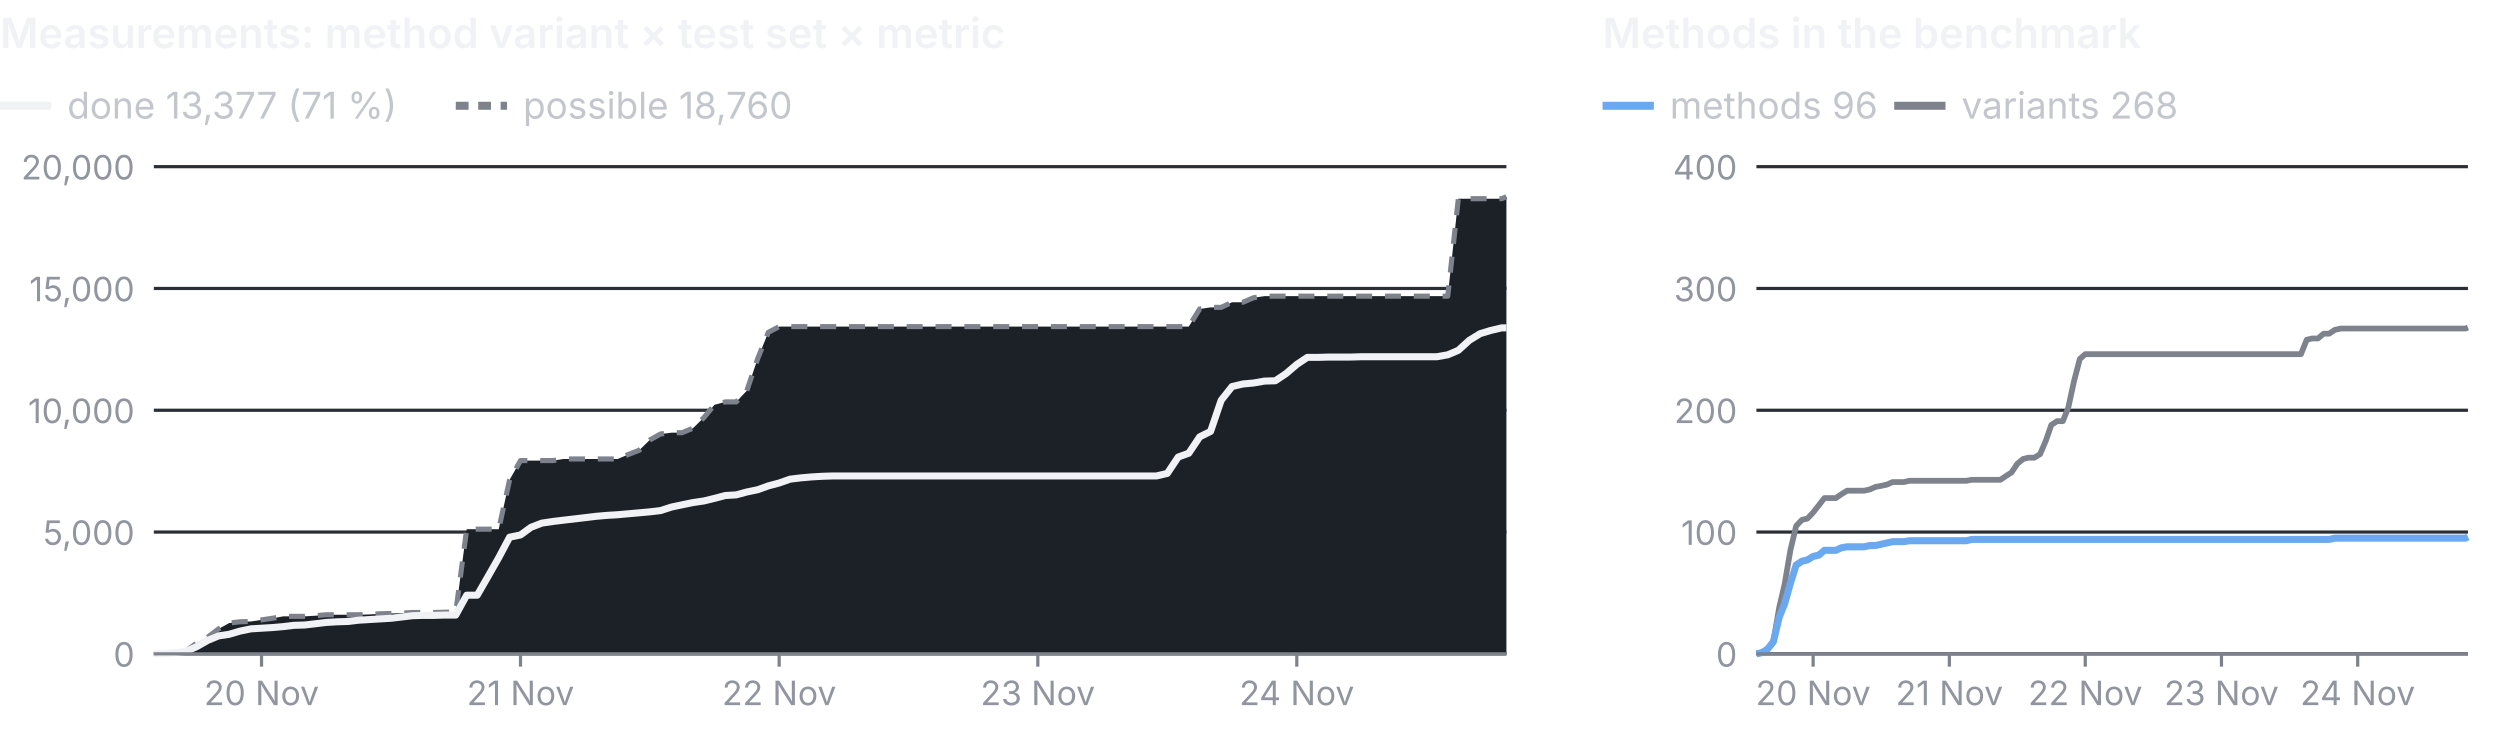
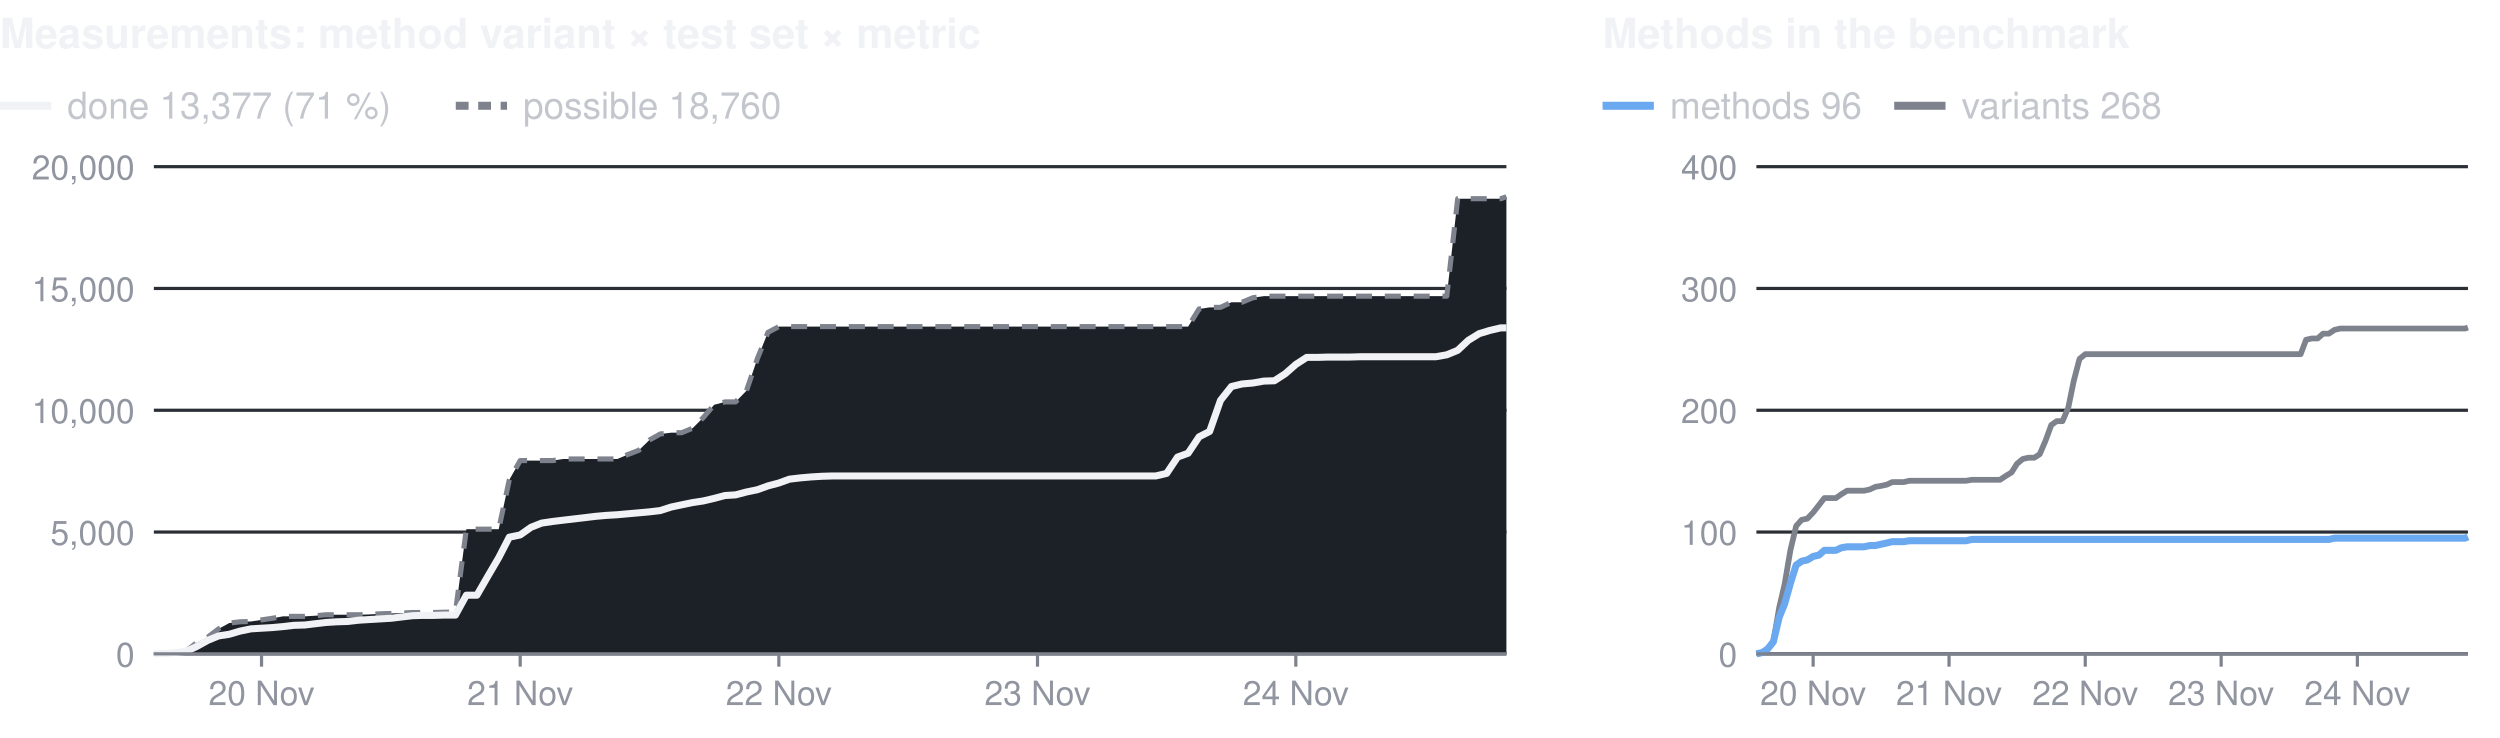
<svg xmlns="http://www.w3.org/2000/svg" viewBox="0 0 780 230" role="img" aria-label="13,377 of 18,760 measurements done; 96 methods, 268 variants">
-   <g transform="translate(0 0)" font-family="Inter, -apple-system, 'Segoe UI', Helvetica, Arial, sans-serif">
+   <g transform="translate(0 0)" font-family="Geologica, -apple-system, 'Segoe UI', Helvetica, Arial, sans-serif">
    <text x="0" y="15" font-size="13" font-weight="600" style="fill:#f0f2f5">Measurements: method variant × test set × metric</text>
    <line x1="0" y1="33" x2="16" y2="33" style="stroke:#f0f2f5" stroke-width="2.5" />
    <text x="21" y="37" font-size="11.5" style="fill:#c3c6cc">done 13,377 (71 %)</text>
    <line x1="142.2" y1="33" x2="158.2" y2="33" style="stroke:#7d828c" stroke-width="2.5" stroke-dasharray="4 3" />
    <text x="163.2" y="37" font-size="11.5" style="fill:#c3c6cc">possible 18,760</text>
    <line x1="48" y1="204.0" x2="470" y2="204.0" style="stroke:#2a2e35" stroke-width="1" />
    <text x="42" y="208.0" font-size="10.5" text-anchor="end" style="fill:#9095a0">0</text>
    <line x1="48" y1="166.0" x2="470" y2="166.0" style="stroke:#2a2e35" stroke-width="1" />
    <text x="42" y="170.0" font-size="10.5" text-anchor="end" style="fill:#9095a0">5,000</text>
    <line x1="48" y1="128.0" x2="470" y2="128.0" style="stroke:#2a2e35" stroke-width="1" />
    <text x="42" y="132.0" font-size="10.5" text-anchor="end" style="fill:#9095a0">10,000</text>
    <line x1="48" y1="90.0" x2="470" y2="90.0" style="stroke:#2a2e35" stroke-width="1" />
    <text x="42" y="94.0" font-size="10.5" text-anchor="end" style="fill:#9095a0">15,000</text>
    <line x1="48" y1="52.0" x2="470" y2="52.0" style="stroke:#2a2e35" stroke-width="1" />
    <text x="42" y="56.0" font-size="10.5" text-anchor="end" style="fill:#9095a0">20,000</text>
    <line x1="81.6" y1="204" x2="81.6" y2="208" style="stroke:#7d828c" stroke-width="1" />
    <text x="81.6" y="220" font-size="10.5" text-anchor="middle" style="fill:#9095a0">20 Nov</text>
-     <line x1="162.4" y1="204" x2="162.4" y2="208" style="stroke:#7d828c" stroke-width="1" />
-     <text x="162.4" y="220" font-size="10.5" text-anchor="middle" style="fill:#9095a0">21 Nov</text>
-     <line x1="243.1" y1="204" x2="243.1" y2="208" style="stroke:#7d828c" stroke-width="1" />
-     <text x="243.1" y="220" font-size="10.5" text-anchor="middle" style="fill:#9095a0">22 Nov</text>
-     <line x1="323.8" y1="204" x2="323.8" y2="208" style="stroke:#7d828c" stroke-width="1" />
-     <text x="323.8" y="220" font-size="10.5" text-anchor="middle" style="fill:#9095a0">23 Nov</text>
-     <line x1="404.6" y1="204" x2="404.6" y2="208" style="stroke:#7d828c" stroke-width="1" />
-     <text x="404.6" y="220" font-size="10.5" text-anchor="middle" style="fill:#9095a0">24 Nov</text>
-     <polygon points="48.0,204.0 48.0,204.0 51.4,203.9 54.7,203.6 58.1,203.1 61.5,200.5 64.8,198.8 68.2,196.2 71.5,194.4 74.9,194.0 78.3,193.9 81.6,193.4 85.0,192.9 88.4,192.3 91.7,192.3 95.1,192.3 98.5,192.1 101.8,191.8 105.2,191.8 108.6,191.8 111.9,191.8 115.3,191.7 118.6,191.5 122.0,191.4 125.4,191.3 128.7,191.1 132.1,191.1 135.5,191.1 138.8,191.0 142.2,191.0 145.6,165.1 148.9,165.1 152.3,165.1 155.6,165.1 159.0,149.7 162.4,143.7 165.7,143.7 169.1,143.7 172.5,143.7 175.8,143.2 179.2,143.2 182.6,143.2 185.9,143.2 189.3,143.2 192.7,143.2 196.0,141.8 199.4,140.5 202.7,137.3 206.1,135.4 209.5,135.0 212.8,135.0 216.2,133.6 219.6,130.3 222.9,126.3 226.3,125.4 229.7,125.4 233.0,121.9 236.4,111.9 239.7,103.7 243.1,101.9 246.5,101.9 249.8,101.9 253.2,101.9 256.6,101.9 259.9,101.9 263.3,101.9 266.7,101.9 270.0,101.9 273.4,101.9 276.7,101.9 280.1,101.9 283.5,101.9 286.8,101.9 290.2,101.9 293.6,101.9 296.9,101.9 300.3,101.9 303.7,101.9 307.0,101.9 310.4,101.9 313.8,101.9 317.1,101.9 320.5,101.9 323.8,101.9 327.2,101.9 330.6,101.9 333.9,101.9 337.3,101.9 340.7,101.9 344.0,101.9 347.4,101.9 350.8,101.9 354.1,101.9 357.5,101.9 360.8,101.9 364.2,101.9 367.6,101.9 370.9,101.9 374.3,96.4 377.7,95.9 381.0,95.9 384.4,94.3 387.8,94.3 391.1,92.9 394.5,92.4 397.9,92.4 401.2,92.4 404.6,92.4 407.9,92.4 411.3,92.4 414.7,92.4 418.0,92.4 421.4,92.4 424.8,92.4 428.1,92.4 431.5,92.4 434.9,92.4 438.2,92.4 441.6,92.4 444.9,92.4 448.3,92.4 451.7,92.4 455.0,62.0 458.4,62.0 461.8,62.0 465.1,62.0 468.5,62.0 470.0,61.4 470.0,204.0" style="fill:#1c2027" />
-     <polyline points="48.0,204.0 51.4,203.9 54.7,203.6 58.1,203.1 61.5,200.5 64.8,198.8 68.2,196.2 71.5,194.4 74.9,194.0 78.3,193.9 81.6,193.4 85.0,192.9 88.4,192.3 91.7,192.3 95.1,192.3 98.5,192.1 101.8,191.8 105.2,191.8 108.6,191.8 111.9,191.8 115.3,191.7 118.6,191.5 122.0,191.4 125.4,191.3 128.7,191.1 132.1,191.1 135.5,191.1 138.8,191.0 142.2,191.0 145.6,165.1 148.9,165.1 152.3,165.1 155.6,165.1 159.0,149.7 162.4,143.7 165.7,143.7 169.1,143.7 172.5,143.7 175.8,143.2 179.2,143.2 182.6,143.2 185.9,143.2 189.3,143.2 192.7,143.2 196.0,141.8 199.4,140.5 202.7,137.3 206.1,135.4 209.5,135.0 212.8,135.0 216.2,133.6 219.6,130.3 222.9,126.3 226.3,125.4 229.7,125.4 233.0,121.9 236.4,111.9 239.7,103.7 243.1,101.9 246.5,101.9 249.8,101.9 253.2,101.9 256.6,101.9 259.9,101.9 263.3,101.9 266.7,101.9 270.0,101.9 273.4,101.9 276.7,101.9 280.1,101.9 283.5,101.9 286.8,101.9 290.2,101.9 293.6,101.9 296.9,101.9 300.3,101.9 303.7,101.9 307.0,101.9 310.4,101.9 313.8,101.9 317.1,101.9 320.5,101.9 323.8,101.9 327.2,101.9 330.6,101.9 333.9,101.9 337.3,101.9 340.7,101.9 344.0,101.9 347.4,101.9 350.8,101.9 354.1,101.9 357.5,101.9 360.8,101.9 364.2,101.9 367.6,101.9 370.9,101.9 374.3,96.4 377.7,95.9 381.0,95.9 384.4,94.3 387.8,94.3 391.1,92.9 394.5,92.4 397.9,92.4 401.2,92.4 404.6,92.4 407.9,92.4 411.3,92.4 414.7,92.4 418.0,92.4 421.4,92.4 424.8,92.4 428.1,92.4 431.5,92.4 434.9,92.4 438.2,92.4 441.6,92.4 444.9,92.4 448.3,92.4 451.7,92.4 455.0,62.0 458.4,62.0 461.8,62.0 465.1,62.0 468.5,62.0 470.0,61.4" fill="none" style="stroke:#7d828c" stroke-width="1.6" stroke-linejoin="round" stroke-dasharray="5 4" />
-     <polyline points="48.0,204.0 51.4,203.9 54.7,203.6 58.1,203.2 61.5,201.7 64.8,199.8 68.2,198.4 71.5,197.9 74.9,196.9 78.3,196.2 81.6,196.0 85.0,195.8 88.4,195.5 91.7,195.1 95.1,195.0 98.5,194.6 101.8,194.2 105.2,194.0 108.6,193.9 111.9,193.5 115.3,193.3 118.6,193.1 122.0,192.9 125.4,192.5 128.7,192.1 132.1,192.0 135.5,192.0 138.8,191.9 142.2,191.9 145.6,185.7 148.9,185.7 152.3,179.8 155.6,174.0 159.0,167.6 162.4,166.9 165.7,164.5 169.1,163.2 172.5,162.7 175.8,162.3 179.2,161.9 182.6,161.5 185.9,161.1 189.3,160.8 192.7,160.6 196.0,160.3 199.4,160.0 202.7,159.7 206.1,159.3 209.5,158.2 212.8,157.5 216.2,156.8 219.6,156.3 222.9,155.5 226.3,154.6 229.7,154.4 233.0,153.5 236.4,152.8 239.7,151.6 243.1,150.7 246.5,149.5 249.8,149.1 253.2,148.8 256.6,148.6 259.9,148.5 263.3,148.5 266.7,148.5 270.0,148.5 273.4,148.5 276.7,148.5 280.1,148.5 283.5,148.5 286.8,148.5 290.2,148.5 293.6,148.5 296.9,148.5 300.3,148.5 303.7,148.5 307.0,148.5 310.4,148.5 313.8,148.5 317.1,148.5 320.5,148.5 323.8,148.5 327.2,148.5 330.6,148.5 333.9,148.5 337.3,148.5 340.7,148.5 344.0,148.5 347.4,148.5 350.8,148.5 354.1,148.5 357.5,148.5 360.8,148.5 364.2,147.7 367.6,142.6 370.9,141.4 374.3,136.3 377.7,134.6 381.0,124.9 384.4,120.6 387.8,119.8 391.1,119.5 394.5,118.9 397.9,118.8 401.2,116.6 404.6,113.7 407.9,111.5 411.3,111.5 414.7,111.4 418.0,111.4 421.4,111.4 424.8,111.3 428.1,111.3 431.5,111.3 434.9,111.3 438.2,111.3 441.6,111.3 444.9,111.3 448.3,111.3 451.7,110.7 455.0,109.3 458.4,106.2 461.8,104.1 465.1,103.1 468.5,102.3 470.0,102.3" fill="none" style="stroke:#f0f2f5" stroke-width="2.2" stroke-linejoin="round" />
+     <line x1="162.3" y1="204" x2="162.3" y2="208" style="stroke:#7d828c" stroke-width="1" />
+     <text x="162.3" y="220" font-size="10.5" text-anchor="middle" style="fill:#9095a0">21 Nov</text>
+     <line x1="243.0" y1="204" x2="243.0" y2="208" style="stroke:#7d828c" stroke-width="1" />
+     <text x="243.0" y="220" font-size="10.5" text-anchor="middle" style="fill:#9095a0">22 Nov</text>
+     <line x1="323.7" y1="204" x2="323.7" y2="208" style="stroke:#7d828c" stroke-width="1" />
+     <text x="323.7" y="220" font-size="10.5" text-anchor="middle" style="fill:#9095a0">23 Nov</text>
+     <line x1="404.3" y1="204" x2="404.3" y2="208" style="stroke:#7d828c" stroke-width="1" />
+     <text x="404.3" y="220" font-size="10.5" text-anchor="middle" style="fill:#9095a0">24 Nov</text>
+     <polygon points="48.0,204.0 48.0,204.0 51.4,203.9 54.7,203.6 58.1,203.1 61.4,200.5 64.8,198.8 68.2,196.2 71.5,194.4 74.9,194.0 78.3,193.9 81.6,193.4 85.0,192.9 88.3,192.3 91.7,192.3 95.1,192.3 98.4,192.1 101.8,191.8 105.1,191.8 108.5,191.8 111.9,191.8 115.2,191.7 118.6,191.5 122.0,191.4 125.3,191.3 128.7,191.1 132.0,191.1 135.4,191.1 138.8,191.0 142.1,191.0 145.5,165.1 148.8,165.1 152.2,165.1 155.6,165.1 158.9,149.7 162.3,143.7 165.7,143.7 169.0,143.7 172.4,143.7 175.7,143.2 179.1,143.2 182.5,143.2 185.8,143.2 189.2,143.2 192.6,143.2 195.9,141.8 199.3,140.5 202.6,137.3 206.0,135.4 209.4,135.0 212.7,135.0 216.1,133.6 219.4,130.3 222.8,126.3 226.2,125.4 229.5,125.4 232.9,121.9 236.3,111.9 239.6,103.7 243.0,101.9 246.3,101.9 249.7,101.9 253.1,101.9 256.4,101.9 259.8,101.9 263.1,101.9 266.5,101.9 269.9,101.9 273.2,101.9 276.6,101.9 280.0,101.9 283.3,101.9 286.7,101.9 290.0,101.9 293.4,101.9 296.8,101.9 300.1,101.9 303.5,101.9 306.8,101.9 310.2,101.9 313.6,101.9 316.9,101.9 320.3,101.9 323.7,101.9 327.0,101.9 330.4,101.9 333.7,101.9 337.1,101.9 340.5,101.9 343.8,101.9 347.2,101.9 350.5,101.9 353.9,101.9 357.3,101.9 360.6,101.9 364.0,101.9 367.4,101.9 370.7,101.9 374.1,96.4 377.4,95.9 380.8,95.9 384.2,94.3 387.5,94.3 390.9,92.9 394.3,92.4 397.6,92.4 401.0,92.4 404.3,92.4 407.7,92.4 411.1,92.4 414.4,92.4 417.8,92.4 421.1,92.4 424.5,92.4 427.9,92.4 431.2,92.4 434.6,92.4 438.0,92.4 441.3,92.4 444.7,92.4 448.0,92.4 451.4,92.4 454.8,62.0 458.1,62.0 461.5,62.0 464.8,62.0 468.2,62.0 470.0,61.4 470.0,204.0" style="fill:#1c2027" />
+     <polyline points="48.0,204.0 51.4,203.9 54.7,203.6 58.1,203.1 61.4,200.5 64.8,198.8 68.2,196.2 71.5,194.4 74.9,194.0 78.3,193.9 81.6,193.4 85.0,192.9 88.3,192.3 91.7,192.3 95.1,192.3 98.4,192.1 101.8,191.8 105.1,191.8 108.5,191.8 111.9,191.8 115.2,191.7 118.6,191.5 122.0,191.4 125.3,191.3 128.7,191.1 132.0,191.1 135.4,191.1 138.8,191.0 142.1,191.0 145.5,165.1 148.8,165.1 152.2,165.1 155.6,165.1 158.9,149.7 162.3,143.7 165.7,143.7 169.0,143.7 172.4,143.7 175.7,143.2 179.1,143.2 182.5,143.2 185.8,143.2 189.2,143.2 192.6,143.2 195.9,141.8 199.3,140.5 202.6,137.3 206.0,135.4 209.4,135.0 212.7,135.0 216.1,133.6 219.4,130.3 222.8,126.3 226.2,125.4 229.5,125.4 232.9,121.9 236.3,111.9 239.6,103.7 243.0,101.9 246.3,101.9 249.7,101.9 253.1,101.9 256.4,101.9 259.8,101.9 263.1,101.9 266.5,101.9 269.9,101.9 273.2,101.9 276.6,101.9 280.0,101.9 283.3,101.9 286.7,101.9 290.0,101.9 293.4,101.9 296.8,101.9 300.1,101.9 303.5,101.9 306.8,101.9 310.2,101.9 313.6,101.9 316.9,101.9 320.3,101.9 323.7,101.9 327.0,101.9 330.4,101.9 333.7,101.9 337.1,101.9 340.5,101.9 343.8,101.9 347.2,101.9 350.5,101.9 353.9,101.9 357.3,101.9 360.6,101.9 364.0,101.9 367.4,101.9 370.7,101.9 374.1,96.4 377.4,95.9 380.8,95.9 384.2,94.3 387.5,94.3 390.9,92.9 394.3,92.4 397.6,92.4 401.0,92.4 404.3,92.4 407.7,92.4 411.1,92.4 414.4,92.4 417.8,92.4 421.1,92.4 424.5,92.4 427.9,92.4 431.2,92.4 434.6,92.4 438.0,92.4 441.3,92.4 444.7,92.4 448.0,92.4 451.4,92.4 454.8,62.0 458.1,62.0 461.5,62.0 464.8,62.0 468.2,62.0 470.0,61.4" fill="none" style="stroke:#7d828c" stroke-width="1.6" stroke-linejoin="round" stroke-dasharray="5 4" />
+     <polyline points="48.0,204.0 51.4,203.9 54.7,203.6 58.1,203.2 61.4,201.7 64.8,199.8 68.2,198.4 71.5,197.9 74.9,196.9 78.3,196.2 81.6,196.0 85.0,195.8 88.3,195.5 91.7,195.1 95.1,195.0 98.4,194.6 101.8,194.2 105.1,194.0 108.5,193.9 111.9,193.5 115.2,193.3 118.6,193.1 122.0,192.9 125.3,192.5 128.7,192.1 132.0,192.0 135.4,192.0 138.8,191.9 142.1,191.9 145.5,185.7 148.8,185.7 152.2,179.8 155.6,174.0 158.9,167.6 162.3,166.9 165.7,164.5 169.0,163.2 172.4,162.7 175.7,162.3 179.1,161.9 182.5,161.5 185.8,161.1 189.2,160.8 192.6,160.6 195.9,160.3 199.3,160.0 202.6,159.7 206.0,159.3 209.4,158.2 212.7,157.5 216.1,156.8 219.4,156.3 222.8,155.5 226.2,154.6 229.5,154.4 232.9,153.5 236.3,152.8 239.6,151.6 243.0,150.7 246.3,149.5 249.7,149.1 253.1,148.8 256.4,148.6 259.8,148.5 263.1,148.5 266.5,148.5 269.9,148.5 273.2,148.5 276.6,148.5 280.0,148.5 283.3,148.5 286.7,148.5 290.0,148.5 293.4,148.5 296.8,148.5 300.1,148.5 303.5,148.5 306.8,148.5 310.2,148.5 313.6,148.5 316.9,148.5 320.3,148.5 323.7,148.5 327.0,148.5 330.4,148.5 333.7,148.5 337.1,148.5 340.5,148.5 343.8,148.5 347.2,148.5 350.5,148.5 353.9,148.5 357.3,148.5 360.6,148.5 364.0,147.7 367.4,142.6 370.7,141.4 374.1,136.3 377.4,134.6 380.8,124.9 384.2,120.6 387.5,119.8 390.9,119.5 394.3,118.9 397.6,118.8 401.0,116.6 404.3,113.7 407.7,111.5 411.1,111.5 414.4,111.4 417.8,111.4 421.1,111.4 424.5,111.3 427.9,111.3 431.2,111.3 434.6,111.3 438.0,111.3 441.3,111.3 444.7,111.3 448.0,111.3 451.4,110.7 454.8,109.3 458.1,106.2 461.5,104.1 464.8,103.1 468.2,102.3 470.0,102.3" fill="none" style="stroke:#f0f2f5" stroke-width="2.2" stroke-linejoin="round" />
    <line x1="48" y1="204.0" x2="470" y2="204.0" style="stroke:#7d828c" stroke-width="1" />
  </g>
  <g transform="translate(500 0)">
-     <g transform="translate(0 0)" font-family="Inter, -apple-system, 'Segoe UI', Helvetica, Arial, sans-serif">
+     <g transform="translate(0 0)" font-family="Geologica, -apple-system, 'Segoe UI', Helvetica, Arial, sans-serif">
      <text x="0" y="15" font-size="13" font-weight="600" style="fill:#f0f2f5">Methods in the benchmark</text>
      <line x1="0" y1="33" x2="16" y2="33" style="stroke:#6aa8f0" stroke-width="2.5" />
      <text x="21" y="37" font-size="11.5" style="fill:#c3c6cc">methods 96</text>
      <line x1="91.0" y1="33" x2="107.0" y2="33" style="stroke:#7d828c" stroke-width="2.5" />
      <text x="112.0" y="37" font-size="11.5" style="fill:#c3c6cc">variants 268</text>
      <line x1="48" y1="204.0" x2="270" y2="204.0" style="stroke:#2a2e35" stroke-width="1" />
      <text x="42" y="208.0" font-size="10.5" text-anchor="end" style="fill:#9095a0">0</text>
      <line x1="48" y1="166.0" x2="270" y2="166.0" style="stroke:#2a2e35" stroke-width="1" />
      <text x="42" y="170.0" font-size="10.5" text-anchor="end" style="fill:#9095a0">100</text>
      <line x1="48" y1="128.0" x2="270" y2="128.0" style="stroke:#2a2e35" stroke-width="1" />
      <text x="42" y="132.0" font-size="10.5" text-anchor="end" style="fill:#9095a0">200</text>
      <line x1="48" y1="90.0" x2="270" y2="90.0" style="stroke:#2a2e35" stroke-width="1" />
      <text x="42" y="94.0" font-size="10.5" text-anchor="end" style="fill:#9095a0">300</text>
      <line x1="48" y1="52.0" x2="270" y2="52.0" style="stroke:#2a2e35" stroke-width="1" />
      <text x="42" y="56.0" font-size="10.5" text-anchor="end" style="fill:#9095a0">400</text>
      <line x1="65.7" y1="204" x2="65.7" y2="208" style="stroke:#7d828c" stroke-width="1" />
      <text x="65.7" y="220" font-size="10.5" text-anchor="middle" style="fill:#9095a0">20 Nov</text>
-       <line x1="108.2" y1="204" x2="108.2" y2="208" style="stroke:#7d828c" stroke-width="1" />
-       <text x="108.2" y="220" font-size="10.5" text-anchor="middle" style="fill:#9095a0">21 Nov</text>
+       <line x1="108.1" y1="204" x2="108.1" y2="208" style="stroke:#7d828c" stroke-width="1" />
+       <text x="108.1" y="220" font-size="10.5" text-anchor="middle" style="fill:#9095a0">21 Nov</text>
      <line x1="150.6" y1="204" x2="150.6" y2="208" style="stroke:#7d828c" stroke-width="1" />
      <text x="150.6" y="220" font-size="10.5" text-anchor="middle" style="fill:#9095a0">22 Nov</text>
-       <line x1="193.1" y1="204" x2="193.1" y2="208" style="stroke:#7d828c" stroke-width="1" />
-       <text x="193.1" y="220" font-size="10.5" text-anchor="middle" style="fill:#9095a0">23 Nov</text>
-       <line x1="235.6" y1="204" x2="235.6" y2="208" style="stroke:#7d828c" stroke-width="1" />
-       <text x="235.6" y="220" font-size="10.5" text-anchor="middle" style="fill:#9095a0">24 Nov</text>
-       <polyline points="48.0,204.0 49.8,203.6 51.5,202.5 53.3,200.2 55.1,189.6 56.8,182.3 58.6,171.7 60.4,164.1 62.2,162.2 63.9,161.8 65.7,159.9 67.5,157.6 69.2,155.4 71.0,155.4 72.8,155.4 74.5,154.2 76.3,153.1 78.1,153.1 79.9,153.1 81.6,153.1 83.4,152.7 85.2,151.9 86.9,151.6 88.7,151.2 90.5,150.4 92.2,150.4 94.0,150.4 95.8,150.0 97.6,150.0 99.3,150.0 101.1,150.0 102.9,150.0 104.6,150.0 106.4,150.0 108.2,150.0 109.9,150.0 111.7,150.0 113.5,150.0 115.2,149.7 117.0,149.7 118.8,149.7 120.6,149.7 122.3,149.7 124.1,149.7 125.9,148.5 127.6,147.4 129.4,144.7 131.2,143.2 132.9,142.8 134.7,142.8 136.5,141.7 138.3,137.5 140.0,132.6 141.8,131.4 143.6,131.4 145.3,127.2 147.1,118.9 148.9,112.0 150.6,110.5 152.4,110.5 154.2,110.5 155.9,110.5 157.7,110.5 159.5,110.5 161.3,110.5 163.0,110.5 164.8,110.5 166.6,110.5 168.3,110.5 170.1,110.5 171.9,110.5 173.6,110.5 175.4,110.5 177.2,110.5 179.0,110.5 180.7,110.5 182.5,110.5 184.3,110.5 186.0,110.5 187.8,110.5 189.6,110.5 191.3,110.5 193.1,110.5 194.9,110.5 196.7,110.5 198.4,110.5 200.2,110.5 202.0,110.5 203.7,110.5 205.5,110.5 207.3,110.5 209.0,110.5 210.8,110.5 212.6,110.5 214.3,110.5 216.1,110.5 217.9,110.5 219.7,106.0 221.4,105.6 223.2,105.6 225.0,104.1 226.7,104.1 228.5,102.9 230.3,102.5 232.0,102.5 233.8,102.5 235.6,102.5 237.4,102.5 239.1,102.5 240.9,102.5 242.7,102.5 244.4,102.5 246.2,102.5 248.0,102.5 249.7,102.5 251.5,102.5 253.3,102.5 255.1,102.5 256.8,102.5 258.6,102.5 260.4,102.5 262.1,102.5 263.9,102.5 265.7,102.5 267.4,102.5 269.2,102.5 270.0,102.2" fill="none" style="stroke:#7d828c" stroke-width="1.8" stroke-linejoin="round" />
-       <polyline points="48.0,204.0 49.8,203.6 51.5,202.5 53.3,200.2 55.1,192.6 56.8,188.4 58.6,182.0 60.4,176.3 62.2,175.1 63.9,174.7 65.7,173.6 67.5,173.2 69.2,171.7 71.0,171.7 72.8,171.7 74.5,170.9 76.3,170.6 78.1,170.6 79.9,170.6 81.6,170.6 83.4,170.2 85.2,170.2 86.9,169.8 88.7,169.4 90.5,169.0 92.2,169.0 94.0,169.0 95.8,168.7 97.6,168.7 99.3,168.7 101.1,168.7 102.9,168.7 104.6,168.7 106.4,168.7 108.2,168.7 109.9,168.7 111.7,168.7 113.5,168.7 115.2,168.3 117.0,168.3 118.8,168.3 120.6,168.3 122.3,168.3 124.1,168.3 125.9,168.3 127.6,168.3 129.4,168.3 131.2,168.3 132.9,168.3 134.7,168.3 136.5,168.3 138.3,168.3 140.0,168.3 141.8,168.3 143.6,168.3 145.3,168.3 147.1,168.3 148.9,168.3 150.6,168.3 152.4,168.3 154.2,168.3 155.9,168.3 157.7,168.3 159.5,168.3 161.3,168.3 163.0,168.3 164.8,168.3 166.6,168.3 168.3,168.3 170.1,168.3 171.9,168.3 173.6,168.3 175.4,168.3 177.2,168.3 179.0,168.3 180.7,168.3 182.5,168.3 184.3,168.3 186.0,168.3 187.8,168.3 189.6,168.3 191.3,168.3 193.1,168.3 194.9,168.3 196.7,168.3 198.4,168.3 200.2,168.3 202.0,168.3 203.7,168.3 205.5,168.3 207.3,168.3 209.0,168.3 210.8,168.3 212.6,168.3 214.3,168.3 216.1,168.3 217.9,168.3 219.7,168.3 221.4,168.3 223.2,168.3 225.0,168.3 226.7,168.3 228.5,167.9 230.3,167.9 232.0,167.9 233.8,167.9 235.6,167.9 237.4,167.9 239.1,167.9 240.9,167.9 242.7,167.9 244.4,167.9 246.2,167.9 248.0,167.9 249.7,167.9 251.5,167.9 253.3,167.9 255.1,167.9 256.8,167.9 258.6,167.9 260.4,167.9 262.1,167.9 263.9,167.9 265.7,167.9 267.4,167.9 269.2,167.9 270.0,167.5" fill="none" style="stroke:#6aa8f0" stroke-width="2.2" stroke-linejoin="round" />
+       <line x1="193.0" y1="204" x2="193.0" y2="208" style="stroke:#7d828c" stroke-width="1" />
+       <text x="193.0" y="220" font-size="10.5" text-anchor="middle" style="fill:#9095a0">23 Nov</text>
+       <line x1="235.5" y1="204" x2="235.5" y2="208" style="stroke:#7d828c" stroke-width="1" />
+       <text x="235.5" y="220" font-size="10.5" text-anchor="middle" style="fill:#9095a0">24 Nov</text>
+       <polyline points="48.0,204.0 49.8,203.6 51.5,202.5 53.3,200.2 55.1,189.6 56.8,182.3 58.6,171.7 60.4,164.1 62.1,162.2 63.9,161.8 65.7,159.9 67.5,157.6 69.2,155.4 71.0,155.4 72.8,155.4 74.5,154.2 76.3,153.1 78.1,153.1 79.8,153.1 81.6,153.1 83.4,152.7 85.1,151.9 86.9,151.6 88.7,151.2 90.4,150.4 92.2,150.4 94.0,150.4 95.7,150.0 97.5,150.0 99.3,150.0 101.1,150.0 102.8,150.0 104.6,150.0 106.4,150.0 108.1,150.0 109.9,150.0 111.7,150.0 113.4,150.0 115.2,149.7 117.0,149.7 118.7,149.7 120.5,149.7 122.3,149.7 124.0,149.7 125.8,148.5 127.6,147.4 129.3,144.7 131.1,143.2 132.9,142.8 134.7,142.8 136.4,141.7 138.2,137.5 140.0,132.6 141.7,131.4 143.5,131.4 145.3,127.2 147.0,118.9 148.8,112.0 150.6,110.5 152.3,110.5 154.1,110.5 155.9,110.5 157.6,110.5 159.4,110.5 161.2,110.5 162.9,110.5 164.7,110.5 166.5,110.5 168.3,110.5 170.0,110.5 171.8,110.5 173.6,110.5 175.3,110.5 177.1,110.5 178.9,110.5 180.6,110.5 182.4,110.5 184.2,110.5 185.9,110.5 187.7,110.5 189.5,110.5 191.2,110.5 193.0,110.5 194.8,110.5 196.6,110.5 198.3,110.5 200.1,110.5 201.9,110.5 203.6,110.5 205.4,110.5 207.2,110.5 208.9,110.5 210.7,110.5 212.5,110.5 214.2,110.5 216.0,110.5 217.8,110.5 219.5,106.0 221.3,105.6 223.1,105.6 224.8,104.1 226.6,104.1 228.4,102.9 230.2,102.5 231.9,102.5 233.7,102.5 235.5,102.5 237.2,102.5 239.0,102.5 240.8,102.5 242.5,102.5 244.3,102.5 246.1,102.5 247.8,102.5 249.6,102.5 251.4,102.5 253.1,102.5 254.9,102.5 256.7,102.5 258.4,102.5 260.2,102.5 262.0,102.5 263.8,102.5 265.5,102.5 267.3,102.5 269.1,102.5 270.0,102.2" fill="none" style="stroke:#7d828c" stroke-width="1.8" stroke-linejoin="round" />
+       <polyline points="48.0,204.0 49.8,203.6 51.5,202.5 53.3,200.2 55.1,192.6 56.8,188.4 58.6,182.0 60.4,176.3 62.1,175.1 63.9,174.7 65.7,173.6 67.5,173.2 69.2,171.7 71.0,171.7 72.8,171.7 74.5,170.9 76.3,170.6 78.1,170.6 79.8,170.6 81.6,170.6 83.4,170.2 85.1,170.2 86.9,169.8 88.7,169.4 90.4,169.0 92.2,169.0 94.0,169.0 95.7,168.7 97.5,168.7 99.3,168.7 101.1,168.7 102.8,168.7 104.6,168.7 106.4,168.7 108.1,168.7 109.9,168.7 111.7,168.7 113.4,168.7 115.2,168.3 117.0,168.3 118.7,168.3 120.5,168.3 122.3,168.3 124.0,168.3 125.8,168.3 127.6,168.3 129.3,168.3 131.1,168.3 132.9,168.3 134.7,168.3 136.4,168.3 138.2,168.3 140.0,168.3 141.7,168.3 143.5,168.3 145.3,168.3 147.0,168.3 148.8,168.3 150.6,168.3 152.3,168.3 154.1,168.3 155.9,168.3 157.6,168.3 159.4,168.3 161.2,168.3 162.9,168.3 164.7,168.3 166.5,168.3 168.3,168.3 170.0,168.3 171.8,168.3 173.6,168.3 175.3,168.3 177.1,168.3 178.9,168.3 180.6,168.3 182.4,168.3 184.2,168.3 185.9,168.3 187.7,168.3 189.5,168.3 191.2,168.3 193.0,168.3 194.8,168.3 196.6,168.3 198.3,168.3 200.1,168.3 201.9,168.3 203.6,168.3 205.4,168.3 207.2,168.3 208.9,168.3 210.7,168.3 212.5,168.3 214.2,168.3 216.0,168.3 217.8,168.3 219.5,168.3 221.3,168.3 223.1,168.3 224.8,168.3 226.6,168.3 228.4,167.9 230.2,167.9 231.9,167.9 233.7,167.9 235.5,167.9 237.2,167.9 239.0,167.9 240.8,167.9 242.5,167.9 244.3,167.9 246.1,167.9 247.8,167.9 249.6,167.9 251.4,167.9 253.1,167.9 254.9,167.9 256.7,167.9 258.4,167.9 260.2,167.9 262.0,167.9 263.8,167.9 265.5,167.9 267.3,167.9 269.1,167.9 270.0,167.5" fill="none" style="stroke:#6aa8f0" stroke-width="2.2" stroke-linejoin="round" />
      <line x1="48" y1="204.0" x2="270" y2="204.0" style="stroke:#7d828c" stroke-width="1" />
    </g>
  </g>
</svg>
